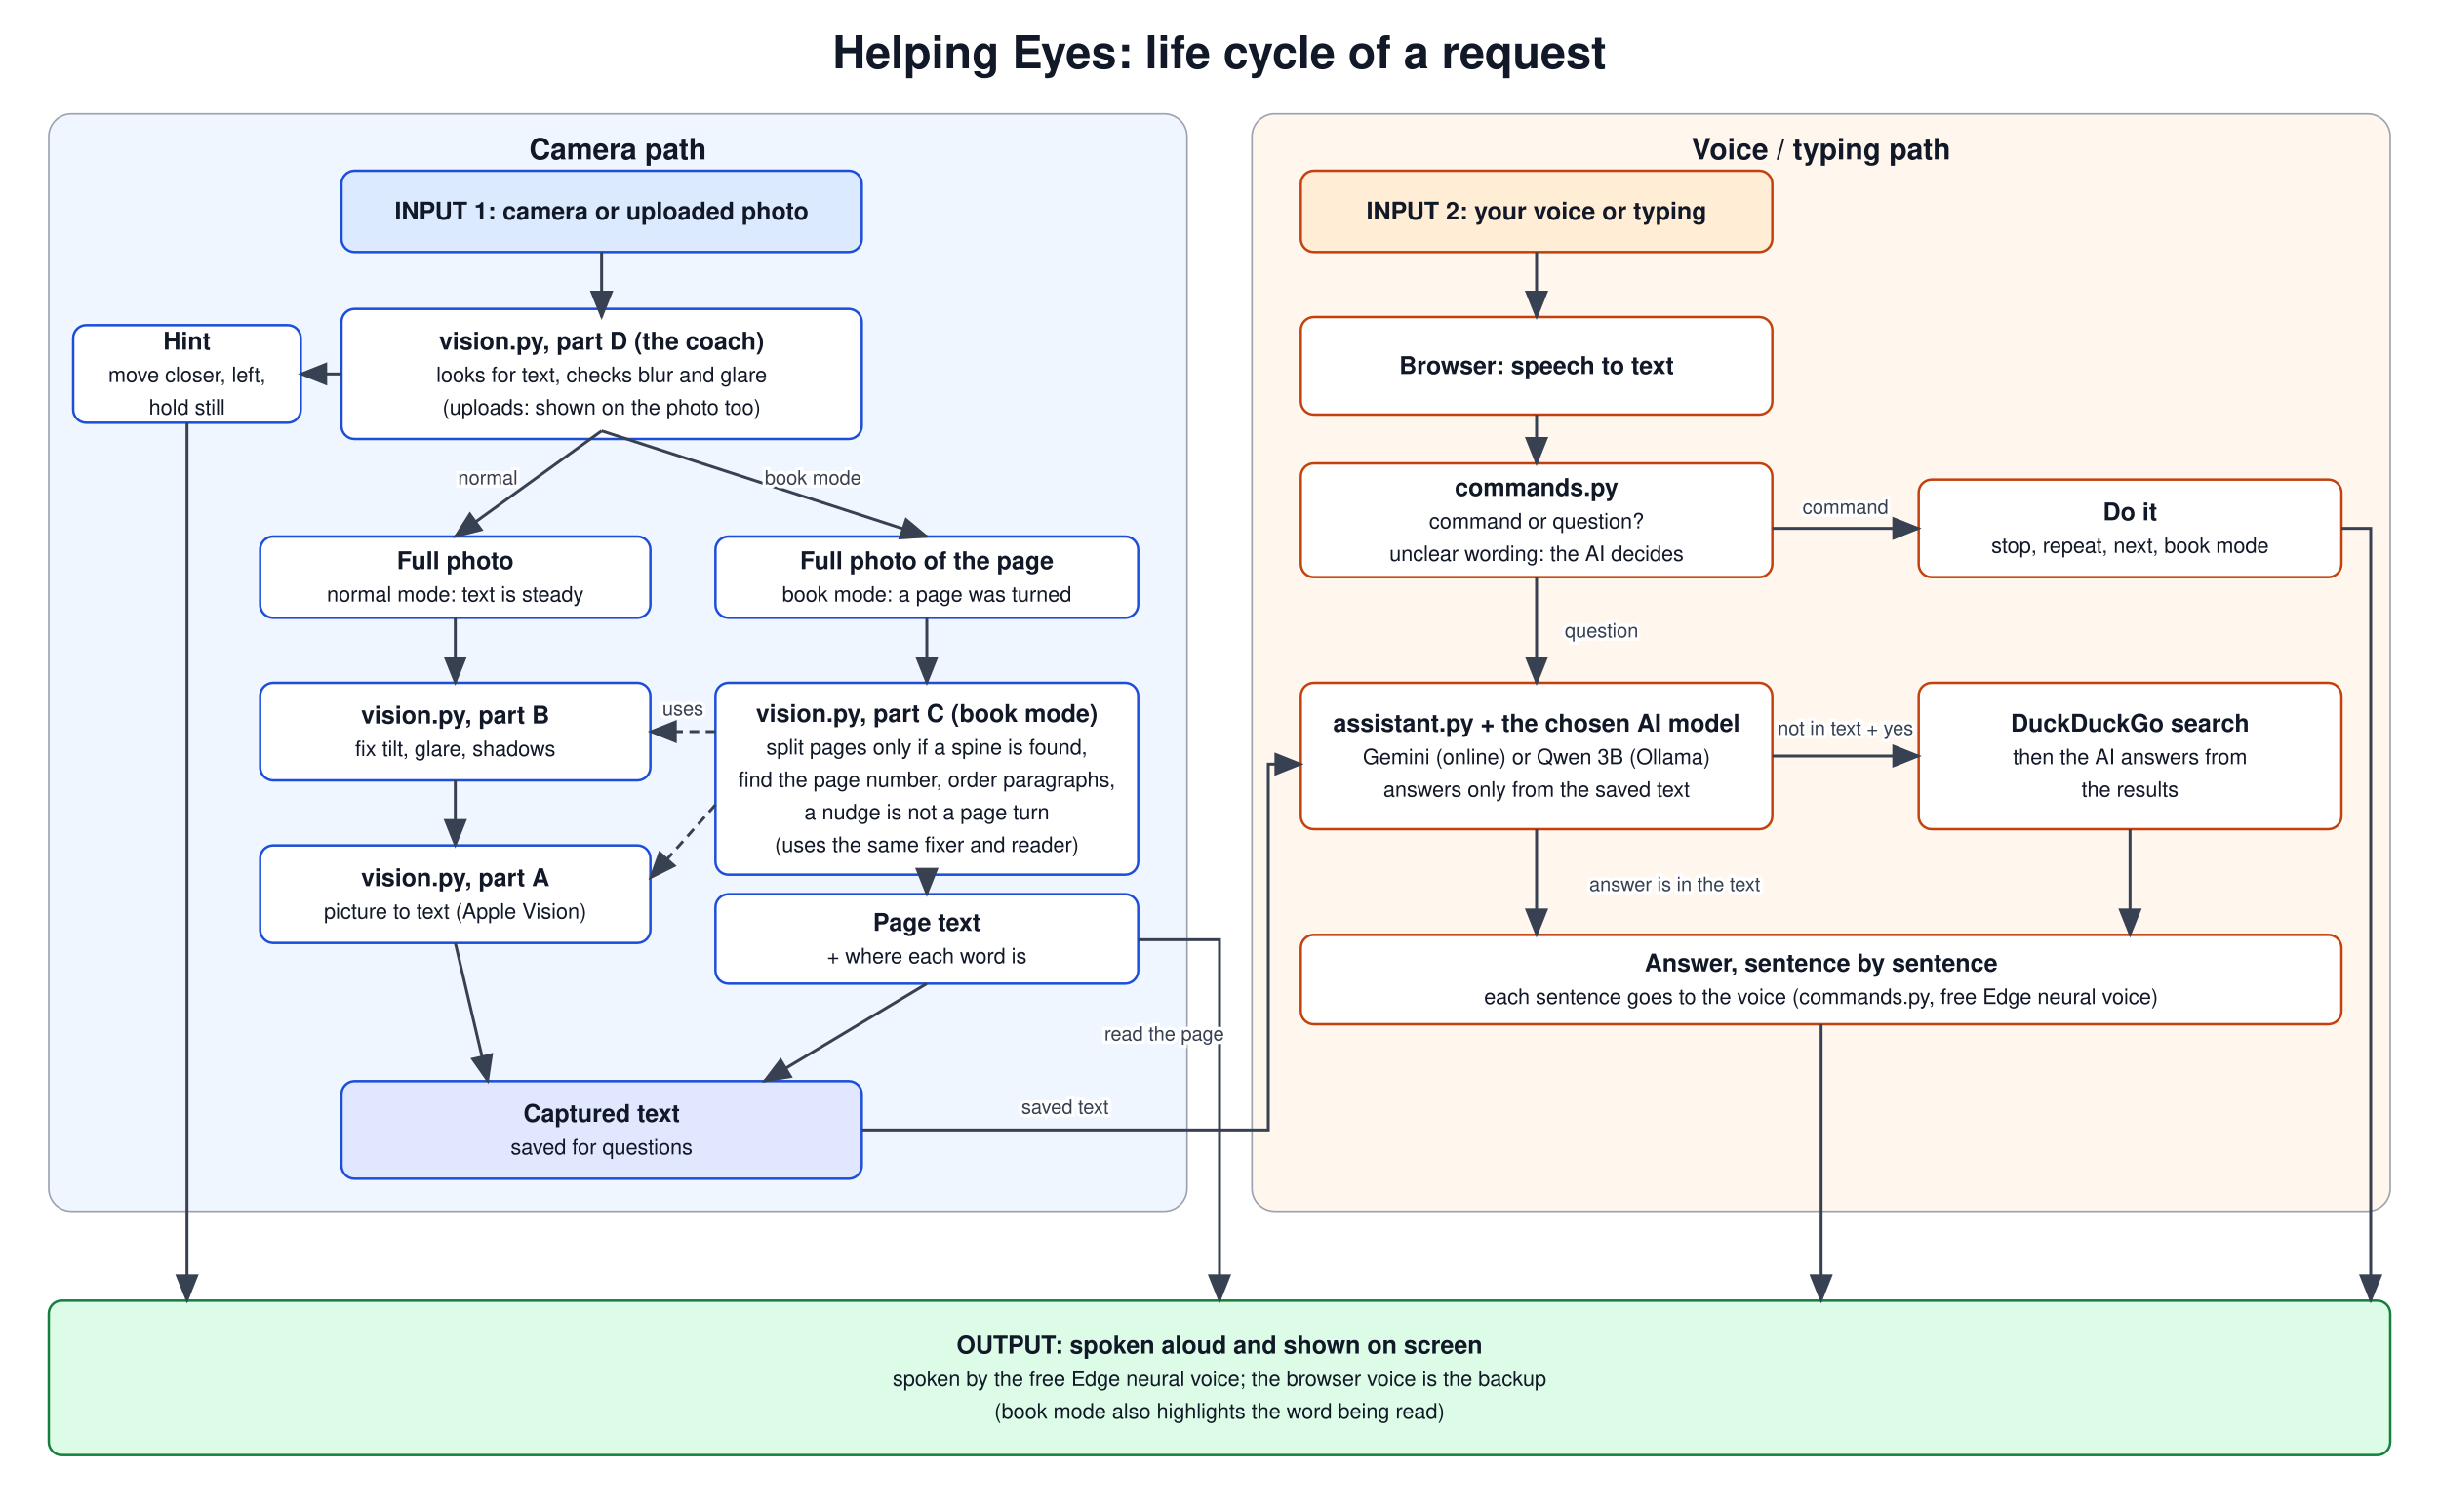
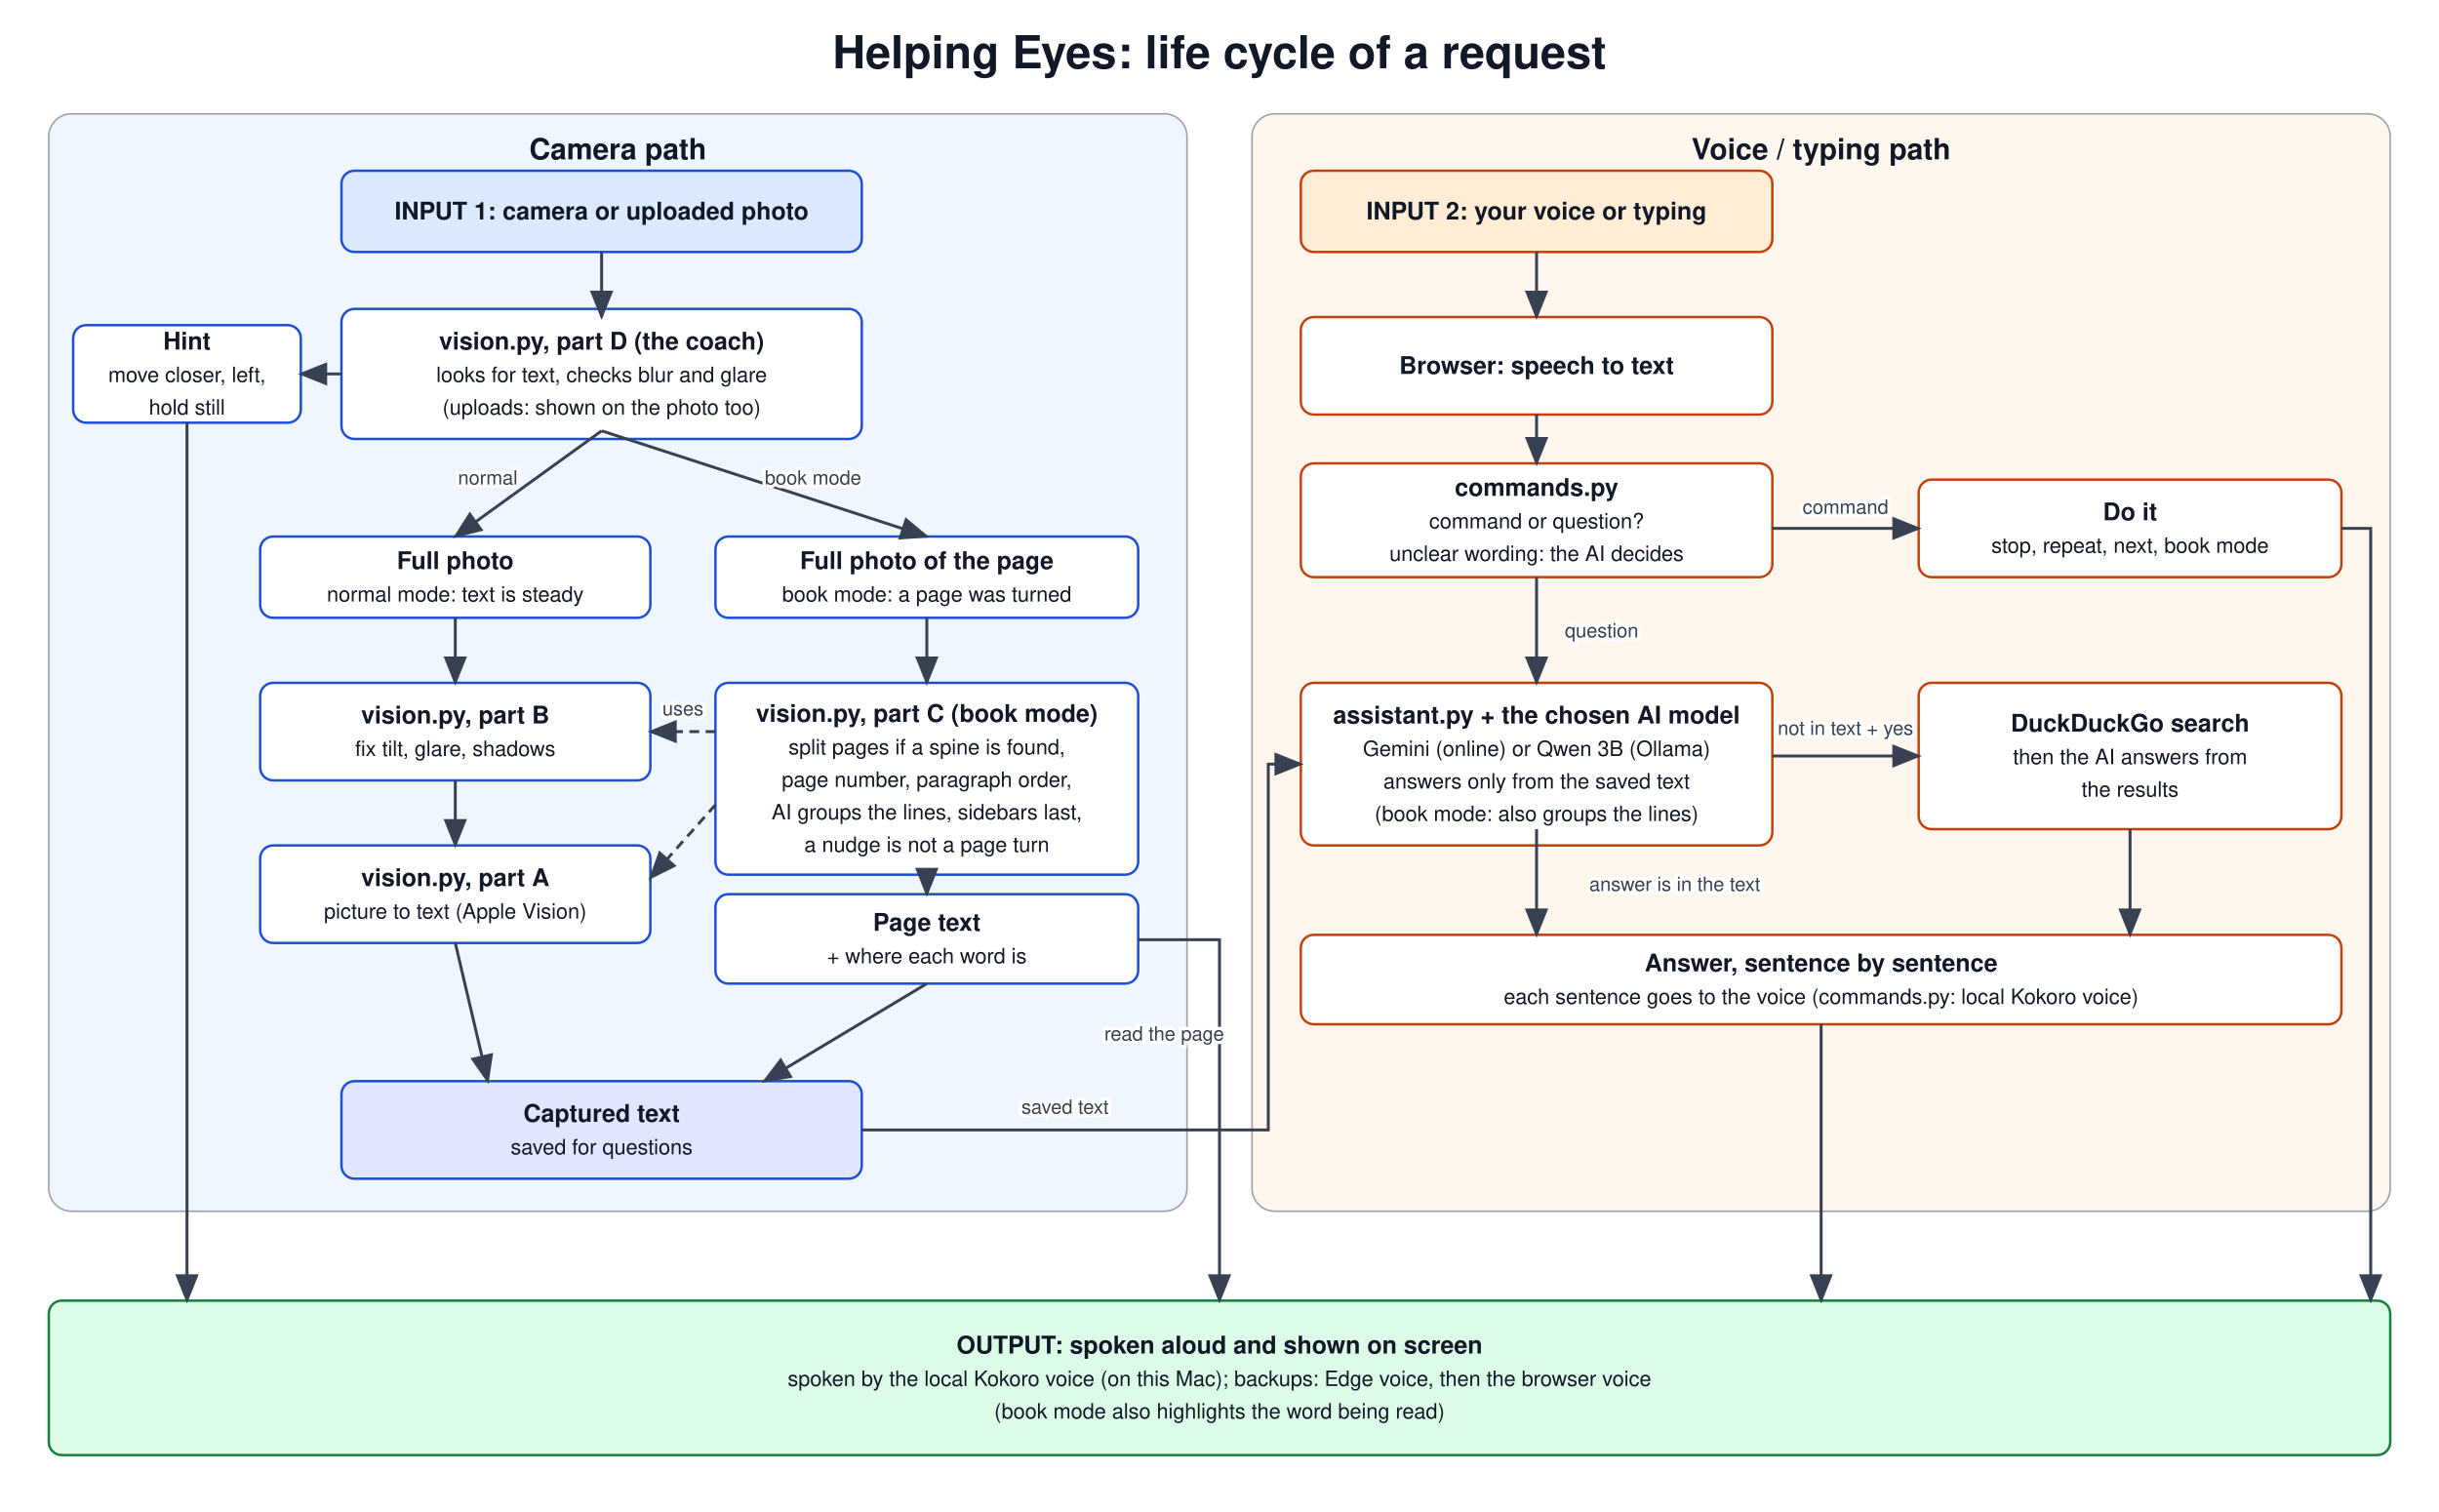
<svg xmlns="http://www.w3.org/2000/svg" width="1500" height="930" viewBox="0 0 1500 930" font-family="Helvetica, Arial, sans-serif">
  <defs>
    <marker id="a" markerWidth="10" markerHeight="8" refX="9" refY="4" orient="auto">
      <path d="M0,0 L10,4 L0,8 z" fill="#374151" />
    </marker>
  </defs>
  <rect width="1500" height="930" fill="#ffffff" />
  <text x="750" y="42" text-anchor="middle" font-size="28" font-weight="700" fill="#111827">Helping Eyes: life cycle of a request</text>
  <rect x="30" y="70" width="700" height="675" rx="14" fill="#eff6ff" stroke="#9ca3af" />
  <text x="380.0" y="98" text-anchor="middle" font-size="18" font-weight="700" fill="#111827">Camera path</text>
  <rect x="770" y="70" width="700" height="675" rx="14" fill="#fff7ed" stroke="#9ca3af" />
  <text x="1120.0" y="98" text-anchor="middle" font-size="18" font-weight="700" fill="#111827">Voice / typing path</text>
  <rect x="210" y="105" width="320" height="50" rx="8" fill="#dbeafe" stroke="#1d4ed8" stroke-width="1.5" />
  <text x="370.0" y="135.0" text-anchor="middle" font-size="15" font-weight="700" fill="#111827">INPUT 1: camera or uploaded photo</text>
  <rect x="210" y="190" width="320" height="80" rx="8" fill="#fff" stroke="#1d4ed8" stroke-width="1.5" />
  <text x="370.0" y="215.0" text-anchor="middle" font-size="15" font-weight="700" fill="#111827">vision.py, part D (the coach)</text>
  <text x="370.0" y="235.0" text-anchor="middle" font-size="13" font-weight="400" fill="#111827">looks for text, checks blur and glare</text>
  <text x="370.0" y="255.0" text-anchor="middle" font-size="13" font-weight="400" fill="#111827">(uploads: shown on the photo too)</text>
  <rect x="45" y="200" width="140" height="60" rx="8" fill="#fff" stroke="#1d4ed8" stroke-width="1.5" />
  <text x="115.0" y="215.0" text-anchor="middle" font-size="15" font-weight="700" fill="#111827">Hint</text>
  <text x="115.0" y="235.0" text-anchor="middle" font-size="13" font-weight="400" fill="#111827">move closer, left,</text>
  <text x="115.0" y="255.0" text-anchor="middle" font-size="13" font-weight="400" fill="#111827">hold still</text>
  <rect x="160" y="330" width="240" height="50" rx="8" fill="#fff" stroke="#1d4ed8" stroke-width="1.5" />
  <text x="280.0" y="350.0" text-anchor="middle" font-size="15" font-weight="700" fill="#111827">Full photo</text>
  <text x="280.0" y="370.0" text-anchor="middle" font-size="13" font-weight="400" fill="#111827">normal mode: text is steady</text>
  <rect x="160" y="420" width="240" height="60" rx="8" fill="#fff" stroke="#1d4ed8" stroke-width="1.5" />
  <text x="280.0" y="445.0" text-anchor="middle" font-size="15" font-weight="700" fill="#111827">vision.py, part B</text>
  <text x="280.0" y="465.0" text-anchor="middle" font-size="13" font-weight="400" fill="#111827">fix tilt, glare, shadows</text>
  <rect x="160" y="520" width="240" height="60" rx="8" fill="#fff" stroke="#1d4ed8" stroke-width="1.5" />
  <text x="280.0" y="545.0" text-anchor="middle" font-size="15" font-weight="700" fill="#111827">vision.py, part A</text>
  <text x="280.0" y="565.0" text-anchor="middle" font-size="13" font-weight="400" fill="#111827">picture to text (Apple Vision)</text>
  <rect x="440" y="330" width="260" height="50" rx="8" fill="#fff" stroke="#1d4ed8" stroke-width="1.5" />
  <text x="570.0" y="350.0" text-anchor="middle" font-size="15" font-weight="700" fill="#111827">Full photo of the page</text>
  <text x="570.0" y="370.0" text-anchor="middle" font-size="13" font-weight="400" fill="#111827">book mode: a page was turned</text>
  <rect x="440" y="420" width="260" height="118" rx="8" fill="#fff" stroke="#1d4ed8" stroke-width="1.5" />
  <text x="570.0" y="444.0" text-anchor="middle" font-size="15" font-weight="700" fill="#111827">vision.py, part C (book mode)</text>
-   <text x="570.0" y="464.0" text-anchor="middle" font-size="13" font-weight="400" fill="#111827">split pages only if a spine is found,</text>
-   <text x="570.0" y="484.0" text-anchor="middle" font-size="13" font-weight="400" fill="#111827">find the page number, order paragraphs,</text>
-   <text x="570.0" y="504.0" text-anchor="middle" font-size="13" font-weight="400" fill="#111827">a nudge is not a page turn</text>
-   <text x="570.0" y="524.0" text-anchor="middle" font-size="13" font-weight="400" fill="#111827">(uses the same fixer and reader)</text>
+   <text x="570.0" y="464.0" text-anchor="middle" font-size="13" font-weight="400" fill="#111827">split pages if a spine is found,</text>
+   <text x="570.0" y="484.0" text-anchor="middle" font-size="13" font-weight="400" fill="#111827">page number, paragraph order,</text>
+   <text x="570.0" y="504.0" text-anchor="middle" font-size="13" font-weight="400" fill="#111827">AI groups the lines, sidebars last,</text>
+   <text x="570.0" y="524.0" text-anchor="middle" font-size="13" font-weight="400" fill="#111827">a nudge is not a page turn</text>
  <rect x="440" y="550" width="260" height="55" rx="8" fill="#fff" stroke="#1d4ed8" stroke-width="1.5" />
  <text x="570.0" y="572.5" text-anchor="middle" font-size="15" font-weight="700" fill="#111827">Page text</text>
  <text x="570.0" y="592.5" text-anchor="middle" font-size="13" font-weight="400" fill="#111827">+ where each word is</text>
  <rect x="210" y="665" width="320" height="60" rx="8" fill="#e0e7ff" stroke="#1d4ed8" stroke-width="1.5" />
  <text x="370.0" y="690.0" text-anchor="middle" font-size="15" font-weight="700" fill="#111827">Captured text</text>
  <text x="370.0" y="710.0" text-anchor="middle" font-size="13" font-weight="400" fill="#111827">saved for questions</text>
  <rect x="800" y="105" width="290" height="50" rx="8" fill="#ffedd5" stroke="#c2410c" stroke-width="1.5" />
  <text x="945.0" y="135.0" text-anchor="middle" font-size="15" font-weight="700" fill="#111827">INPUT 2: your voice or typing</text>
  <rect x="800" y="195" width="290" height="60" rx="8" fill="#fff" stroke="#c2410c" stroke-width="1.5" />
  <text x="945.0" y="230.0" text-anchor="middle" font-size="15" font-weight="700" fill="#111827">Browser: speech to text</text>
  <rect x="800" y="285" width="290" height="70" rx="8" fill="#fff" stroke="#c2410c" stroke-width="1.5" />
  <text x="945.0" y="305.0" text-anchor="middle" font-size="15" font-weight="700" fill="#111827">commands.py</text>
  <text x="945.0" y="325.0" text-anchor="middle" font-size="13" font-weight="400" fill="#111827">command or question?</text>
  <text x="945.0" y="345.0" text-anchor="middle" font-size="13" font-weight="400" fill="#111827">unclear wording: the AI decides</text>
  <rect x="1180" y="295" width="260" height="60" rx="8" fill="#fff" stroke="#c2410c" stroke-width="1.5" />
  <text x="1310.0" y="320.0" text-anchor="middle" font-size="15" font-weight="700" fill="#111827">Do it</text>
  <text x="1310.0" y="340.0" text-anchor="middle" font-size="13" font-weight="400" fill="#111827">stop, repeat, next, book mode</text>
-   <rect x="800" y="420" width="290" height="90" rx="8" fill="#fff" stroke="#c2410c" stroke-width="1.5" />
-   <text x="945.0" y="450.0" text-anchor="middle" font-size="15" font-weight="700" fill="#111827">assistant.py + the chosen AI model</text>
-   <text x="945.0" y="470.0" text-anchor="middle" font-size="13" font-weight="400" fill="#111827">Gemini (online) or Qwen 3B (Ollama)</text>
-   <text x="945.0" y="490.0" text-anchor="middle" font-size="13" font-weight="400" fill="#111827">answers only from the saved text</text>
+   <rect x="800" y="420" width="290" height="100" rx="8" fill="#fff" stroke="#c2410c" stroke-width="1.5" />
+   <text x="945.0" y="445.0" text-anchor="middle" font-size="15" font-weight="700" fill="#111827">assistant.py + the chosen AI model</text>
+   <text x="945.0" y="465.0" text-anchor="middle" font-size="13" font-weight="400" fill="#111827">Gemini (online) or Qwen 3B (Ollama)</text>
+   <text x="945.0" y="485.0" text-anchor="middle" font-size="13" font-weight="400" fill="#111827">answers only from the saved text</text>
+   <text x="945.0" y="505.0" text-anchor="middle" font-size="13" font-weight="400" fill="#111827">(book mode: also groups the lines)</text>
  <rect x="1180" y="420" width="260" height="90" rx="8" fill="#fff" stroke="#c2410c" stroke-width="1.5" />
  <text x="1310.0" y="450.0" text-anchor="middle" font-size="15" font-weight="700" fill="#111827">DuckDuckGo search</text>
  <text x="1310.0" y="470.0" text-anchor="middle" font-size="13" font-weight="400" fill="#111827">then the AI answers from</text>
  <text x="1310.0" y="490.0" text-anchor="middle" font-size="13" font-weight="400" fill="#111827">the results</text>
  <rect x="800" y="575" width="640" height="55" rx="8" fill="#fff" stroke="#c2410c" stroke-width="1.5" />
  <text x="1120.0" y="597.5" text-anchor="middle" font-size="15" font-weight="700" fill="#111827">Answer, sentence by sentence</text>
-   <text x="1120.0" y="617.5" text-anchor="middle" font-size="13" font-weight="400" fill="#111827">each sentence goes to the voice (commands.py, free Edge neural voice)</text>
+   <text x="1120.0" y="617.5" text-anchor="middle" font-size="13" font-weight="400" fill="#111827">each sentence goes to the voice (commands.py: local Kokoro voice)</text>
  <rect x="30" y="800" width="1440" height="95" rx="8" fill="#dcfce7" stroke="#15803d" stroke-width="1.5" />
  <text x="750.0" y="832.5" text-anchor="middle" font-size="15" font-weight="700" fill="#111827">OUTPUT: spoken aloud and shown on screen</text>
-   <text x="750.0" y="852.5" text-anchor="middle" font-size="13" font-weight="400" fill="#111827">spoken by the free Edge neural voice; the browser voice is the backup</text>
+   <text x="750.0" y="852.5" text-anchor="middle" font-size="13" font-weight="400" fill="#111827">spoken by the local Kokoro voice (on this Mac); backups: Edge voice, then the browser voice</text>
  <text x="750.0" y="872.5" text-anchor="middle" font-size="13" font-weight="400" fill="#111827">(book mode also highlights the word being read)</text>
  <path d="M370,155 L370,195" fill="none" stroke="#374151" stroke-width="1.8" marker-end="url(#a)" />
  <path d="M210,230 L185,230" fill="none" stroke="#374151" stroke-width="1.8" marker-end="url(#a)" />
  <path d="M370,265 L280,330" fill="none" stroke="#374151" stroke-width="1.8" marker-end="url(#a)" />
  <text x="300" y="298" text-anchor="middle" font-size="12" fill="#374151" stroke="#fff" stroke-width="4" paint-order="stroke">normal</text>
  <path d="M370,265 L570,330" fill="none" stroke="#374151" stroke-width="1.8" marker-end="url(#a)" />
  <text x="500" y="298" text-anchor="middle" font-size="12" fill="#374151" stroke="#fff" stroke-width="4" paint-order="stroke">book mode</text>
  <path d="M280,380 L280,420" fill="none" stroke="#374151" stroke-width="1.8" marker-end="url(#a)" />
  <path d="M280,480 L280,520" fill="none" stroke="#374151" stroke-width="1.8" marker-end="url(#a)" />
  <path d="M570,380 L570,420" fill="none" stroke="#374151" stroke-width="1.8" marker-end="url(#a)" />
  <path d="M440,450 L400,450" fill="none" stroke="#374151" stroke-width="1.8" marker-end="url(#a)" stroke-dasharray="6 4" />
  <text x="420" y="440" text-anchor="middle" font-size="12" fill="#374151" stroke="#fff" stroke-width="4" paint-order="stroke">uses</text>
  <path d="M440,495 L400,540" fill="none" stroke="#374151" stroke-width="1.8" marker-end="url(#a)" stroke-dasharray="6 4" />
  <path d="M570,538 L570,550" fill="none" stroke="#374151" stroke-width="1.8" marker-end="url(#a)" />
  <path d="M280,580 L300,665" fill="none" stroke="#374151" stroke-width="1.8" marker-end="url(#a)" />
  <path d="M570,605 L470,665" fill="none" stroke="#374151" stroke-width="1.8" marker-end="url(#a)" />
  <path d="M115,260 L115,800" fill="none" stroke="#374151" stroke-width="1.8" marker-end="url(#a)" />
  <path d="M700,578 L750,578 L750,800" fill="none" stroke="#374151" stroke-width="1.8" marker-end="url(#a)" />
  <text x="716" y="640" text-anchor="middle" font-size="12" fill="#374151" stroke="#fff" stroke-width="4" paint-order="stroke">read the page</text>
  <path d="M945,155 L945,195" fill="none" stroke="#374151" stroke-width="1.8" marker-end="url(#a)" />
  <path d="M945,255 L945,285" fill="none" stroke="#374151" stroke-width="1.8" marker-end="url(#a)" />
  <path d="M945,355 L945,420" fill="none" stroke="#374151" stroke-width="1.8" marker-end="url(#a)" />
  <text x="985" y="392" text-anchor="middle" font-size="12" fill="#374151" stroke="#fff" stroke-width="4" paint-order="stroke">question</text>
  <path d="M1090,325 L1180,325" fill="none" stroke="#374151" stroke-width="1.8" marker-end="url(#a)" />
  <text x="1135" y="316" text-anchor="middle" font-size="12" fill="#374151" stroke="#fff" stroke-width="4" paint-order="stroke">command</text>
  <path d="M1440,325 L1458,325 L1458,800" fill="none" stroke="#374151" stroke-width="1.8" marker-end="url(#a)" />
  <path d="M1090,465 L1180,465" fill="none" stroke="#374151" stroke-width="1.8" marker-end="url(#a)" />
  <text x="1135" y="452" text-anchor="middle" font-size="12" fill="#374151" stroke="#fff" stroke-width="4" paint-order="stroke">not in text + yes</text>
  <path d="M945,510 L945,575" fill="none" stroke="#374151" stroke-width="1.8" marker-end="url(#a)" />
  <text x="1030" y="548" text-anchor="middle" font-size="12" fill="#374151" stroke="#fff" stroke-width="4" paint-order="stroke">answer is in the text</text>
  <path d="M1310,510 L1310,575" fill="none" stroke="#374151" stroke-width="1.8" marker-end="url(#a)" />
  <path d="M1120,630 L1120,800" fill="none" stroke="#374151" stroke-width="1.8" marker-end="url(#a)" />
  <path d="M530,695 L780,695 L780,470 L800,470" fill="none" stroke="#374151" stroke-width="1.8" marker-end="url(#a)" />
  <text x="655" y="685" text-anchor="middle" font-size="12" fill="#374151" stroke="#fff" stroke-width="4" paint-order="stroke">saved text</text>
</svg>
